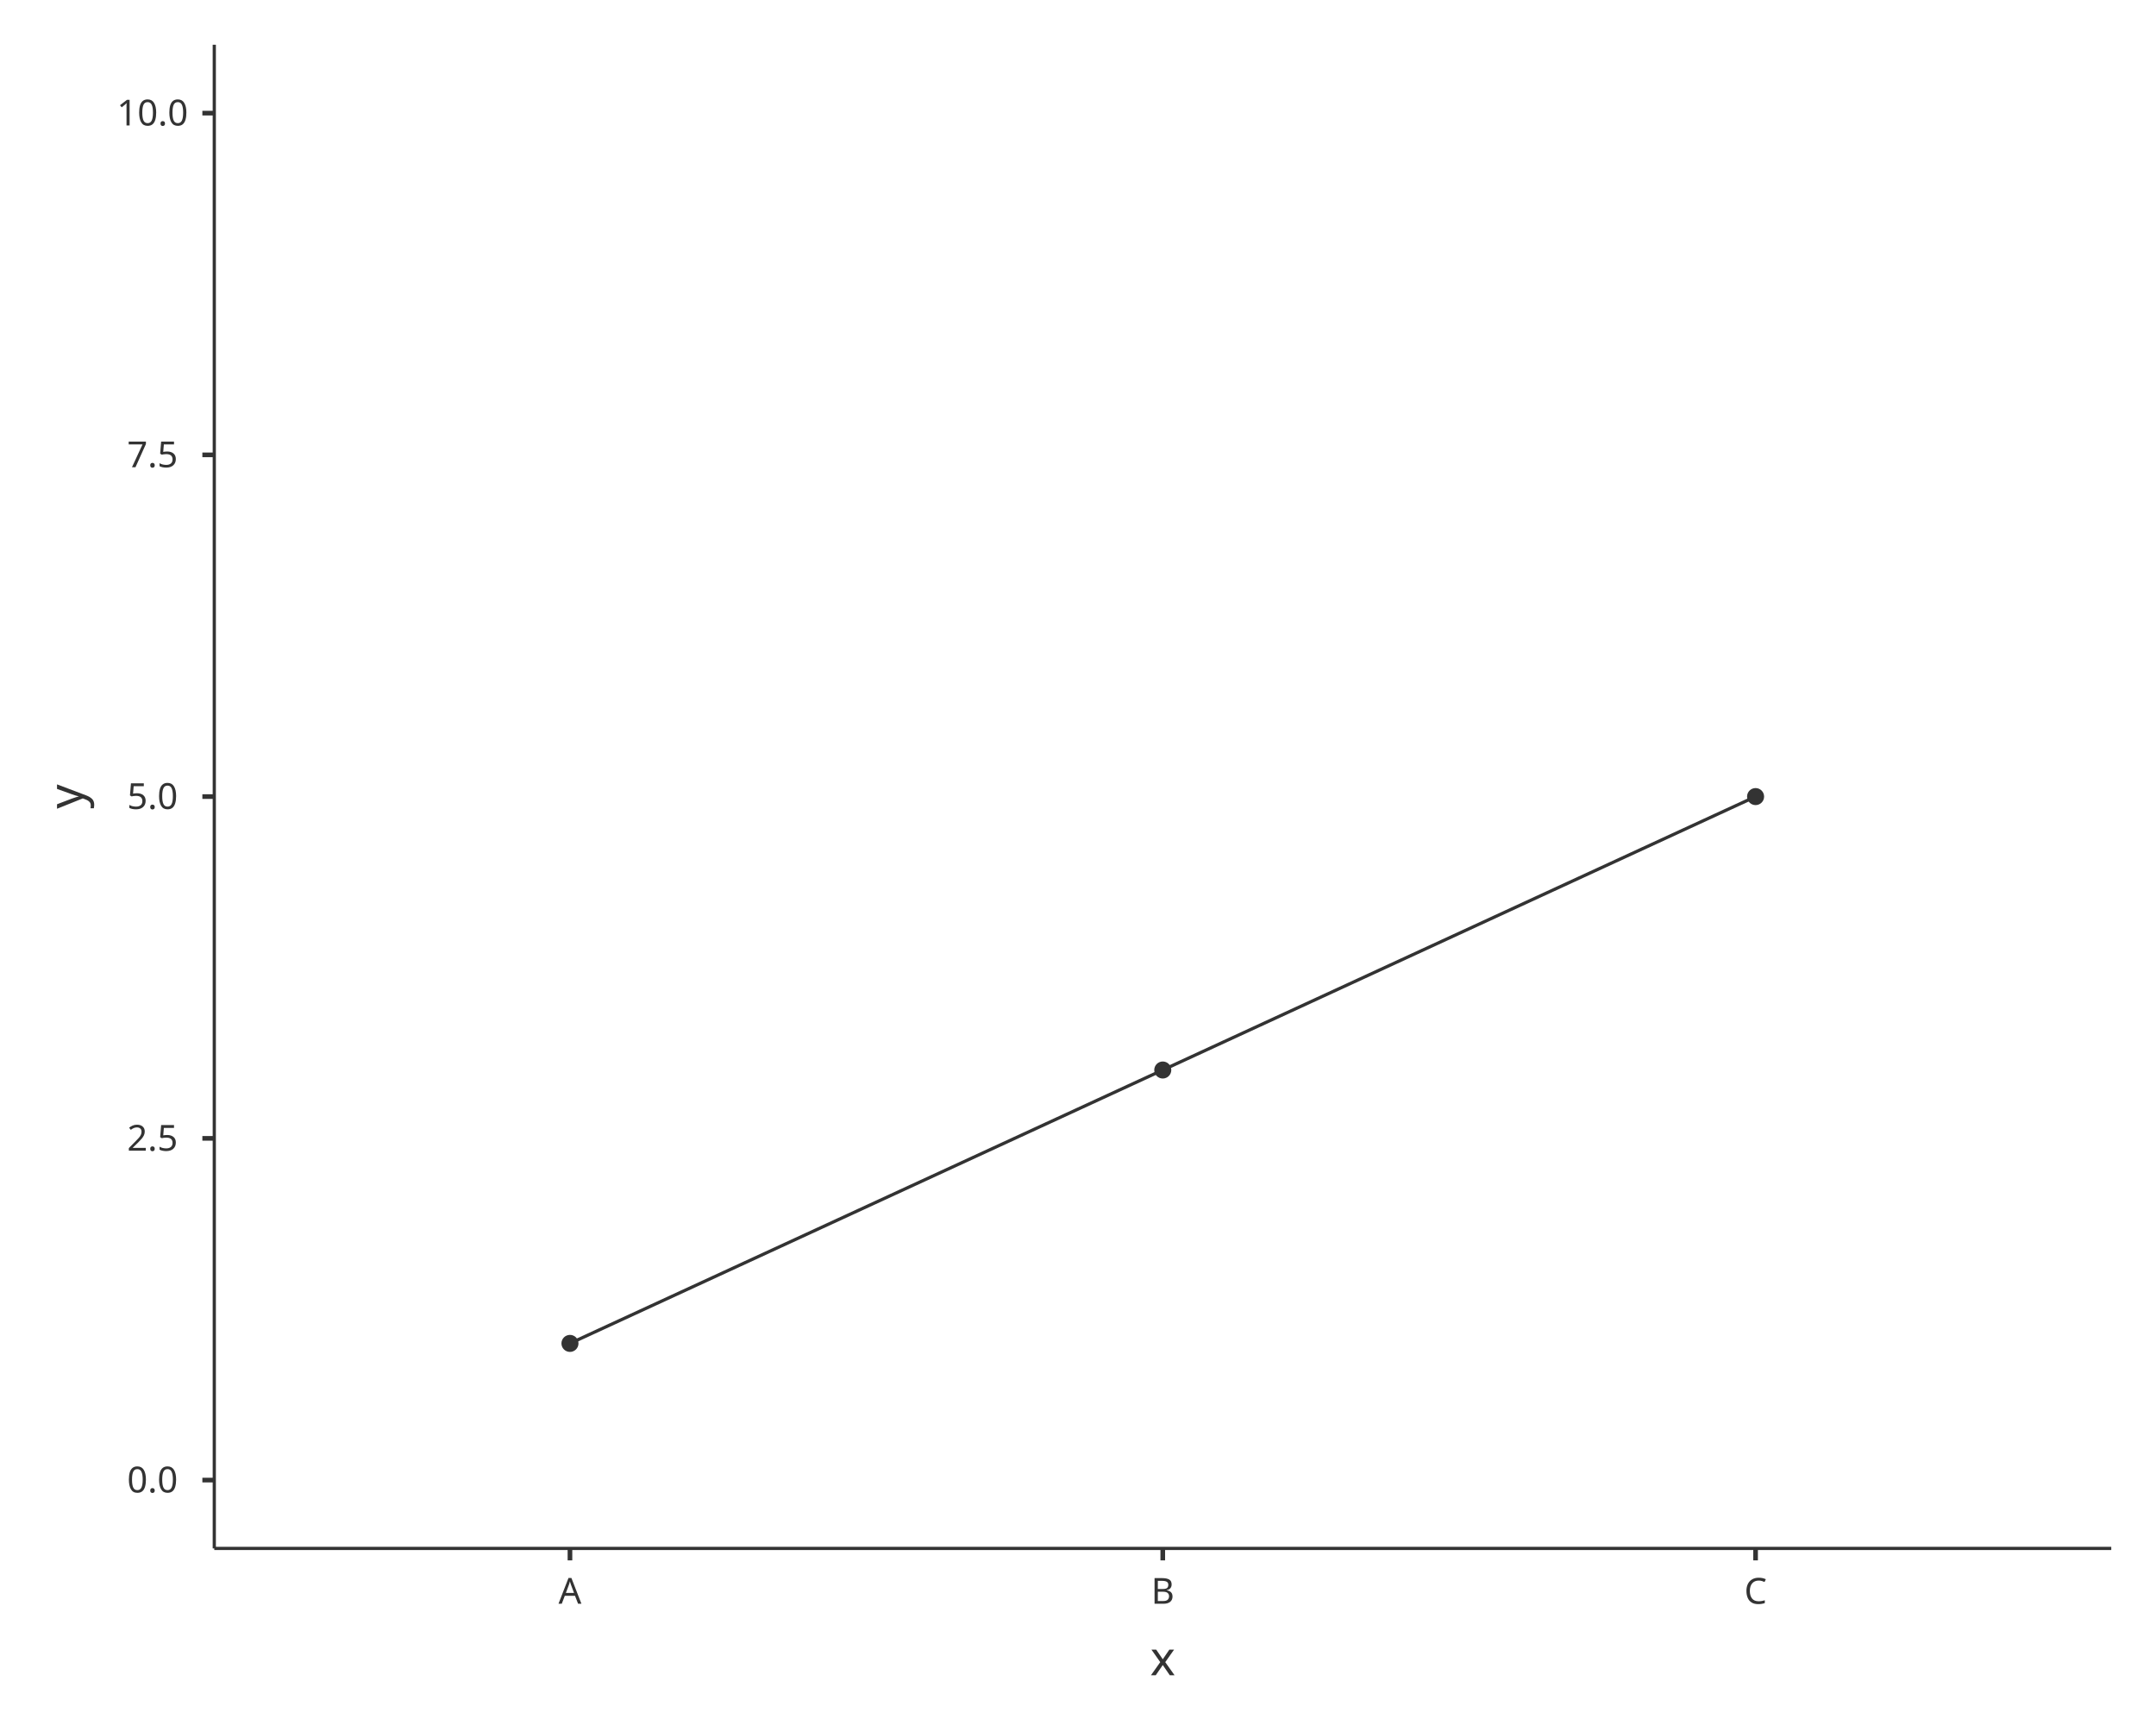
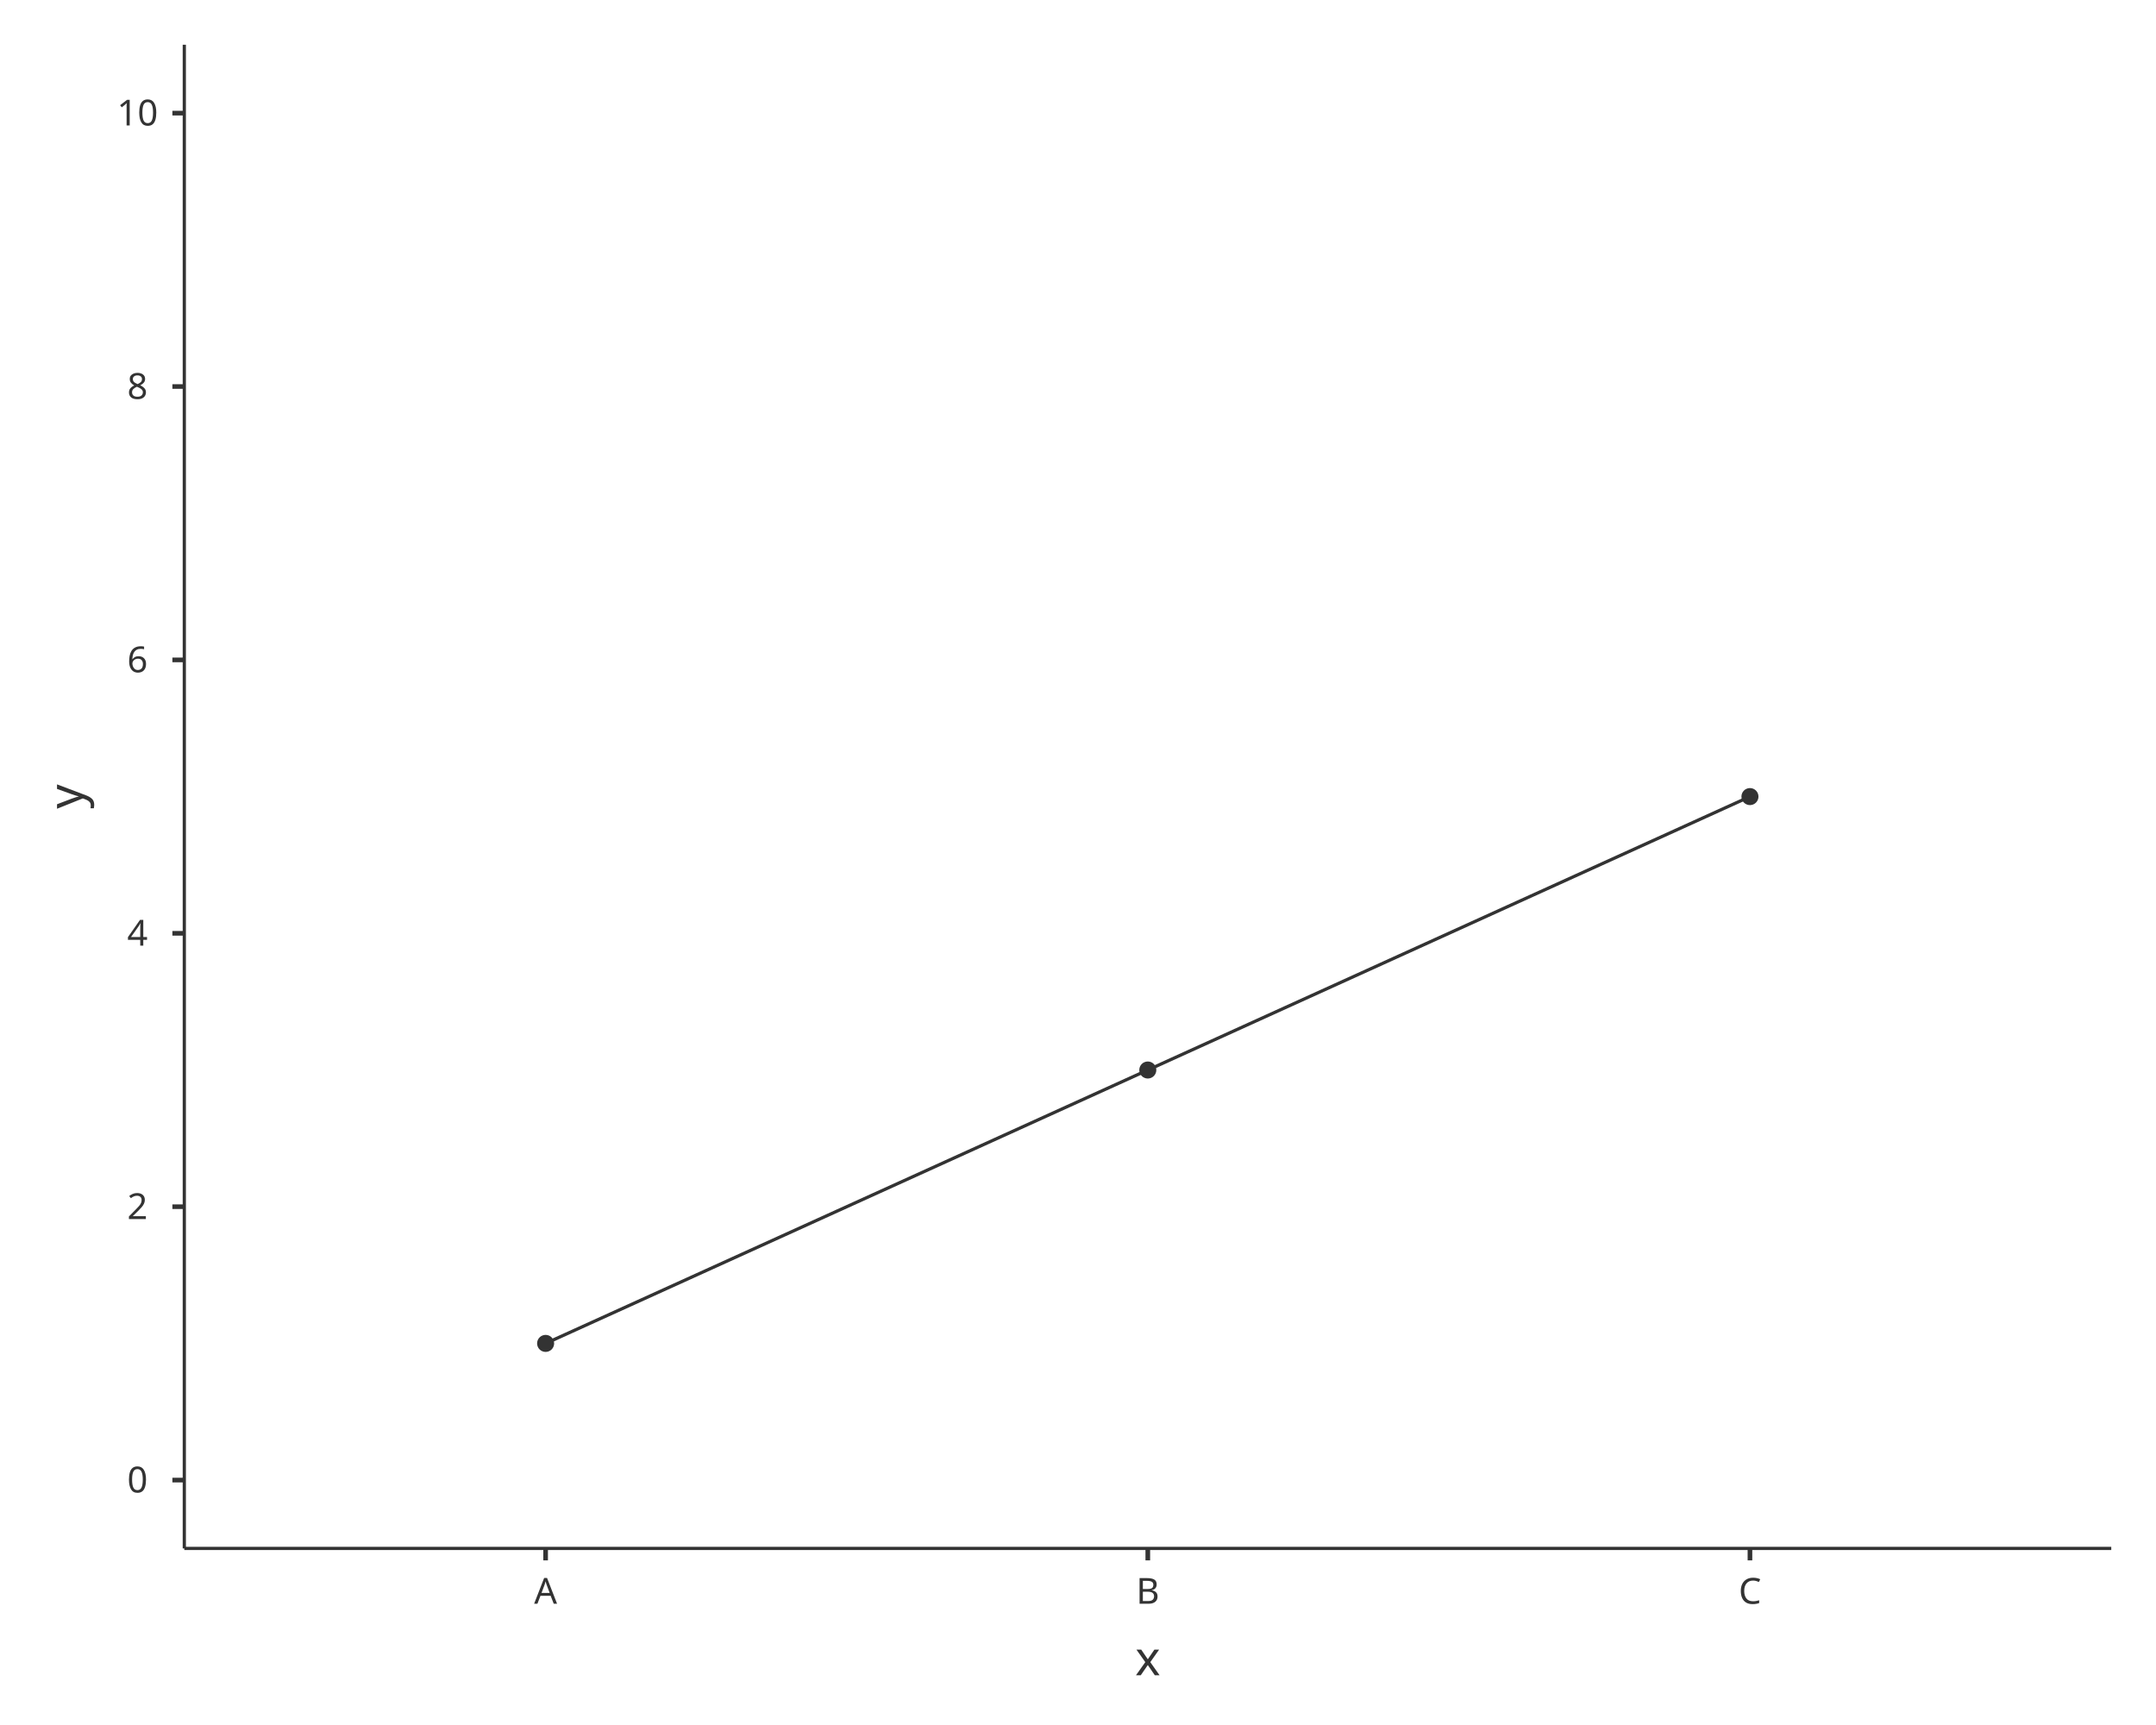
<svg xmlns="http://www.w3.org/2000/svg" class="svglite" data-engine-version="2.0" width="720.00pt" height="576.00pt" viewBox="0 0 720.00 576.00">
  <defs>
    <style type="text/css">
    .svglite line, .svglite polyline, .svglite polygon, .svglite path, .svglite rect, .svglite circle {
      fill: none;
      stroke: #000000;
      stroke-linecap: round;
      stroke-linejoin: round;
      stroke-miterlimit: 10.00;
    }
  </style>
  </defs>
  <rect width="100%" height="100%" style="stroke: none; fill: #FFFFFF;" />
  <defs>
    <clipPath id="cpMC4wMHw3MjAuMDB8MC4wMHw1NzYuMDA=">
      <rect x="0.00" y="0.00" width="720.00" height="576.00" />
    </clipPath>
  </defs>
  <g clip-path="url(#cpMC4wMHw3MjAuMDB8MC4wMHw1NzYuMDA=)">
-     <rect x="0.00" y="0.00" width="720.00" height="576.00" style="stroke-width: 1.55; stroke: none;" />
+     <rect x="0" y="0.00" width="720.00" height="576.00" style="stroke-width: 1.55; stroke: none;" />
  </g>
  <defs>
-     <clipPath id="cpNzEuNTZ8NzA1LjA2fDE0Ljk0fDUxNy4wNA==">
-       <rect x="71.56" y="14.94" width="633.49" height="502.10" />
+     <clipPath id="cpNjEuNTV8NzA1LjA2fDE0Ljk0fDUxNy4wNA==">
+       <rect x="61.55" y="14.94" width="643.50" height="502.10" />
    </clipPath>
  </defs>
-   <g clip-path="url(#cpNzEuNTZ8NzA1LjA2fDE0Ljk0fDUxNy4wNA==)">
-     <rect x="71.56" y="14.94" width="633.49" height="502.10" style="stroke-width: 1.55; stroke: none;" />
-     <polyline points="190.34,448.58 388.31,357.29 586.28,265.99 " style="stroke-width: 1.07; stroke: #333333; stroke-linecap: butt;" />
-     <circle cx="190.34" cy="448.58" r="2.49" style="stroke-width: 0.71; stroke: #333333; fill: #333333;" />
-     <circle cx="388.31" cy="357.29" r="2.49" style="stroke-width: 0.71; stroke: #333333; fill: #333333;" />
-     <circle cx="586.28" cy="265.99" r="2.49" style="stroke-width: 0.71; stroke: #333333; fill: #333333;" />
+   <g clip-path="url(#cpNjEuNTV8NzA1LjA2fDE0Ljk0fDUxNy4wNA==)">
+     <rect x="61.55" y="14.94" width="643.50" height="502.10" style="stroke-width: 1.55; stroke: none;" />
+     <polyline points="182.21,448.58 383.31,357.29 584.40,265.99 " style="stroke-width: 1.07; stroke: #333333; stroke-linecap: butt;" />
+     <circle cx="182.21" cy="448.58" r="2.49" style="stroke-width: 0.71; stroke: #333333; fill: #333333;" />
+     <circle cx="383.31" cy="357.29" r="2.49" style="stroke-width: 0.71; stroke: #333333; fill: #333333;" />
+     <circle cx="584.40" cy="265.99" r="2.49" style="stroke-width: 0.71; stroke: #333333; fill: #333333;" />
  </g>
  <g clip-path="url(#cpMC4wMHw3MjAuMDB8MC4wMHw1NzYuMDA=)">
-     <polyline points="71.56,517.04 71.56,14.94 " style="stroke-width: 1.07; stroke: #333333; stroke-linecap: butt;" />
-     <text x="50.92" y="498.35" text-anchor="middle" style="font-size: 12.00px; fill: #333333; font-family: sans;" textLength="16.68px" lengthAdjust="spacingAndGlyphs">0.0</text>
-     <text x="50.92" y="384.24" text-anchor="middle" style="font-size: 12.00px; fill: #333333; font-family: sans;" textLength="16.68px" lengthAdjust="spacingAndGlyphs">2.5</text>
-     <text x="50.92" y="270.12" text-anchor="middle" style="font-size: 12.00px; fill: #333333; font-family: sans;" textLength="16.68px" lengthAdjust="spacingAndGlyphs">5.0</text>
-     <text x="50.92" y="156.01" text-anchor="middle" style="font-size: 12.00px; fill: #333333; font-family: sans;" textLength="16.68px" lengthAdjust="spacingAndGlyphs">7.5</text>
-     <text x="50.92" y="41.90" text-anchor="middle" style="font-size: 12.00px; fill: #333333; font-family: sans;" textLength="23.36px" lengthAdjust="spacingAndGlyphs">10.0</text>
-     <polyline points="67.58,494.22 71.56,494.22 " style="stroke-width: 1.55; stroke: #333333; stroke-linecap: butt;" />
-     <polyline points="67.58,380.11 71.56,380.11 " style="stroke-width: 1.55; stroke: #333333; stroke-linecap: butt;" />
-     <polyline points="67.58,265.99 71.56,265.99 " style="stroke-width: 1.55; stroke: #333333; stroke-linecap: butt;" />
-     <polyline points="67.58,151.88 71.56,151.88 " style="stroke-width: 1.55; stroke: #333333; stroke-linecap: butt;" />
-     <polyline points="67.58,37.77 71.56,37.77 " style="stroke-width: 1.55; stroke: #333333; stroke-linecap: butt;" />
-     <polyline points="71.56,517.04 705.06,517.04 " style="stroke-width: 1.07; stroke: #333333; stroke-linecap: butt;" />
-     <polyline points="190.34,521.03 190.34,517.04 " style="stroke-width: 1.55; stroke: #333333; stroke-linecap: butt;" />
-     <polyline points="388.31,521.03 388.31,517.04 " style="stroke-width: 1.55; stroke: #333333; stroke-linecap: butt;" />
-     <polyline points="586.28,521.03 586.28,517.04 " style="stroke-width: 1.55; stroke: #333333; stroke-linecap: butt;" />
-     <text x="190.34" y="535.51" text-anchor="middle" style="font-size: 12.00px; fill: #333333; font-family: sans;" textLength="8.01px" lengthAdjust="spacingAndGlyphs">A</text>
-     <text x="388.31" y="535.51" text-anchor="middle" style="font-size: 12.00px; fill: #333333; font-family: sans;" textLength="8.01px" lengthAdjust="spacingAndGlyphs">B</text>
-     <text x="586.28" y="535.51" text-anchor="middle" style="font-size: 12.00px; fill: #333333; font-family: sans;" textLength="8.67px" lengthAdjust="spacingAndGlyphs">C</text>
-     <text x="388.31" y="559.40" text-anchor="middle" style="font-size: 16.00px; fill: #333333; font-family: sans;" textLength="8.01px" lengthAdjust="spacingAndGlyphs">x</text>
+     <polyline points="61.55,517.04 61.55,14.94 " style="stroke-width: 1.07; stroke: #333333; stroke-linecap: butt;" />
+     <text x="45.91" y="498.35" text-anchor="middle" style="font-size: 12.00px; fill: #333333; font-family: sans;" textLength="6.67px" lengthAdjust="spacingAndGlyphs">0</text>
+     <text x="45.91" y="407.06" text-anchor="middle" style="font-size: 12.00px; fill: #333333; font-family: sans;" textLength="6.67px" lengthAdjust="spacingAndGlyphs">2</text>
+     <text x="45.91" y="315.77" text-anchor="middle" style="font-size: 12.00px; fill: #333333; font-family: sans;" textLength="6.67px" lengthAdjust="spacingAndGlyphs">4</text>
+     <text x="45.91" y="224.48" text-anchor="middle" style="font-size: 12.00px; fill: #333333; font-family: sans;" textLength="6.67px" lengthAdjust="spacingAndGlyphs">6</text>
+     <text x="45.91" y="133.19" text-anchor="middle" style="font-size: 12.00px; fill: #333333; font-family: sans;" textLength="6.67px" lengthAdjust="spacingAndGlyphs">8</text>
+     <text x="45.91" y="41.90" text-anchor="middle" style="font-size: 12.00px; fill: #333333; font-family: sans;" textLength="13.35px" lengthAdjust="spacingAndGlyphs">10</text>
+     <polyline points="57.57,494.22 61.55,494.22 " style="stroke-width: 1.55; stroke: #333333; stroke-linecap: butt;" />
+     <polyline points="57.57,402.93 61.55,402.93 " style="stroke-width: 1.55; stroke: #333333; stroke-linecap: butt;" />
+     <polyline points="57.57,311.64 61.55,311.64 " style="stroke-width: 1.55; stroke: #333333; stroke-linecap: butt;" />
+     <polyline points="57.57,220.35 61.55,220.35 " style="stroke-width: 1.55; stroke: #333333; stroke-linecap: butt;" />
+     <polyline points="57.57,129.06 61.55,129.06 " style="stroke-width: 1.55; stroke: #333333; stroke-linecap: butt;" />
+     <polyline points="57.57,37.77 61.55,37.77 " style="stroke-width: 1.55; stroke: #333333; stroke-linecap: butt;" />
+     <polyline points="61.55,517.04 705.06,517.04 " style="stroke-width: 1.07; stroke: #333333; stroke-linecap: butt;" />
+     <polyline points="182.21,521.03 182.21,517.04 " style="stroke-width: 1.55; stroke: #333333; stroke-linecap: butt;" />
+     <polyline points="383.31,521.03 383.31,517.04 " style="stroke-width: 1.55; stroke: #333333; stroke-linecap: butt;" />
+     <polyline points="584.40,521.03 584.40,517.04 " style="stroke-width: 1.55; stroke: #333333; stroke-linecap: butt;" />
+     <text x="182.21" y="535.51" text-anchor="middle" style="font-size: 12.00px; fill: #333333; font-family: sans;" textLength="8.01px" lengthAdjust="spacingAndGlyphs">A</text>
+     <text x="383.31" y="535.51" text-anchor="middle" style="font-size: 12.00px; fill: #333333; font-family: sans;" textLength="8.01px" lengthAdjust="spacingAndGlyphs">B</text>
+     <text x="584.40" y="535.51" text-anchor="middle" style="font-size: 12.00px; fill: #333333; font-family: sans;" textLength="8.67px" lengthAdjust="spacingAndGlyphs">C</text>
+     <text x="383.31" y="559.40" text-anchor="middle" style="font-size: 16.00px; fill: #333333; font-family: sans;" textLength="8.01px" lengthAdjust="spacingAndGlyphs">x</text>
    <text transform="translate(27.62,265.99) rotate(-90)" text-anchor="middle" style="font-size: 16.00px; fill: #333333; font-family: sans;" textLength="8.01px" lengthAdjust="spacingAndGlyphs">y</text>
  </g>
</svg>
